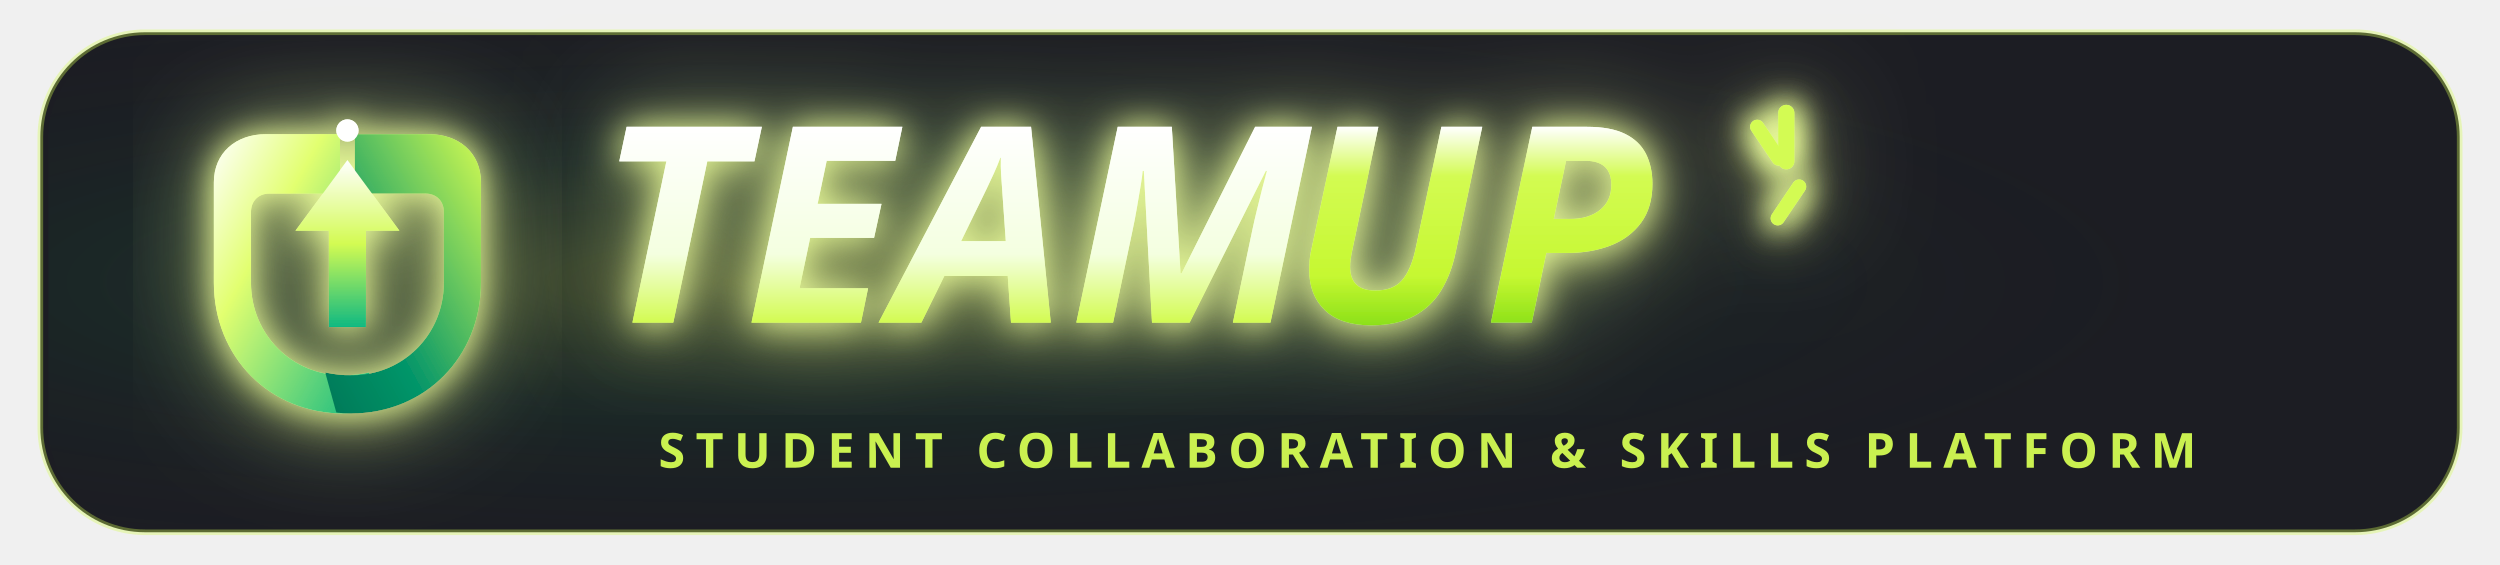
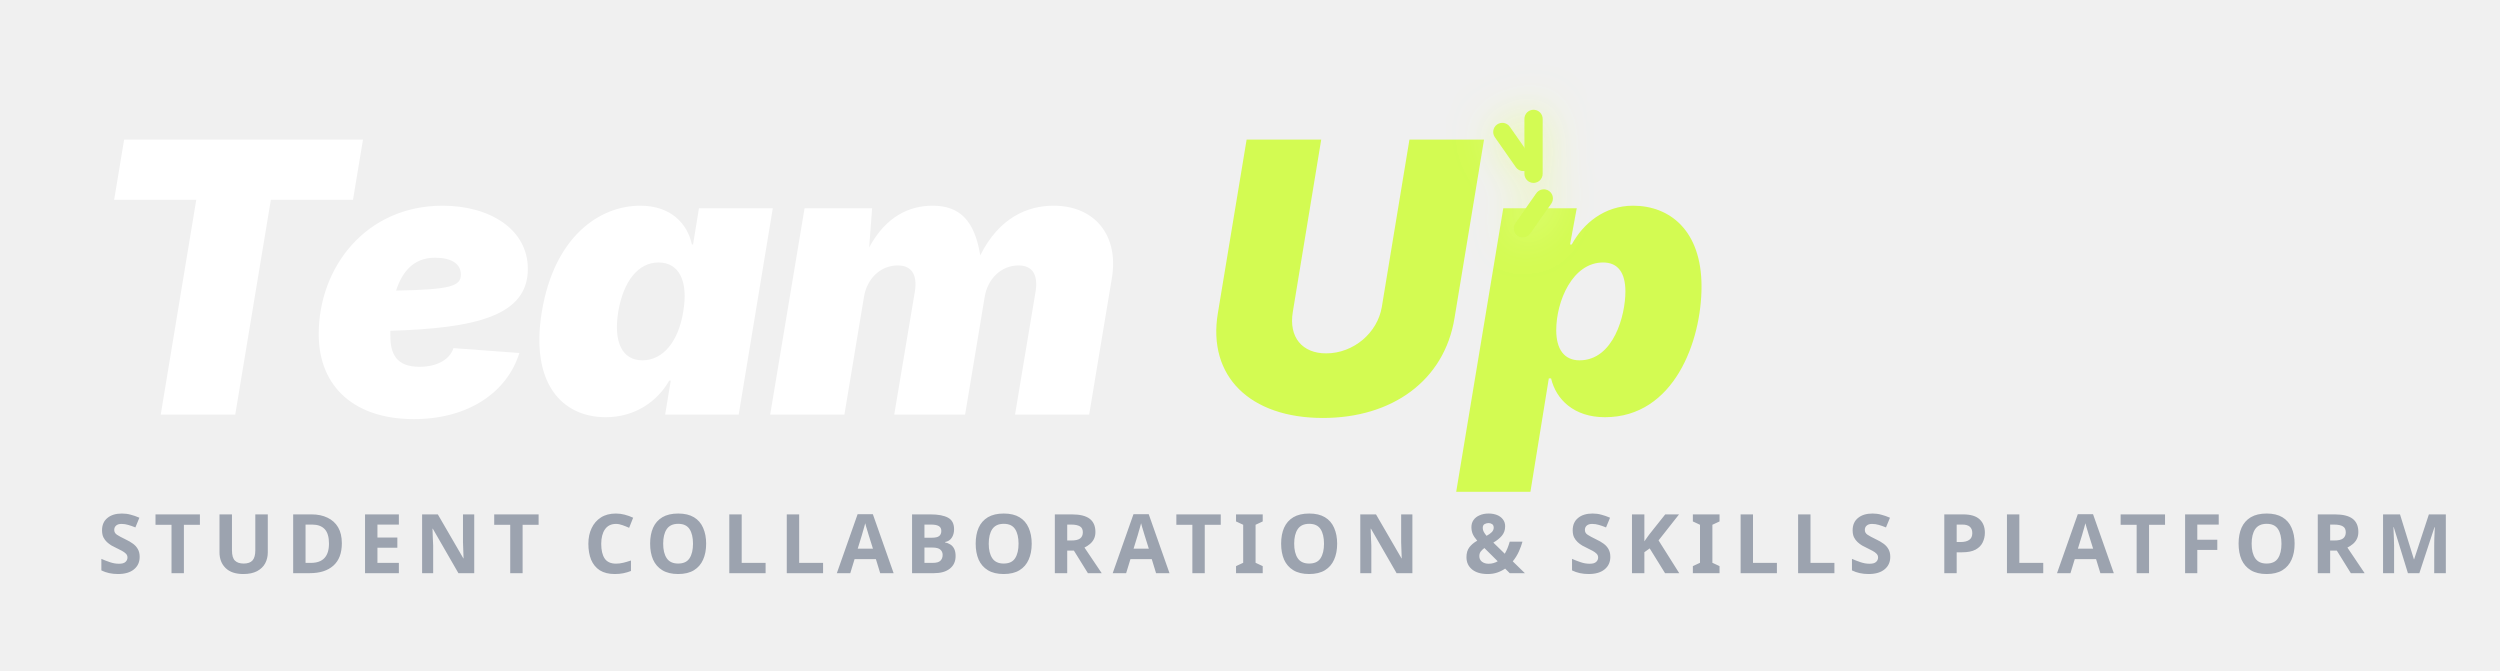
- <svg xmlns="http://www.w3.org/2000/svg" viewBox="0 0 620 140" width="620" height="140" fill="none">
+ <svg xmlns="http://www.w3.org/2000/svg" viewBox="0 0 410 110" width="410" height="110" fill="none">
  <defs>
-     <filter id="neon-glow" x="-30%" y="-40%" width="160%" height="180%">
-       <feGaussianBlur in="SourceGraphic" stdDeviation="14" result="blurWide" />
-       <feColorMatrix type="matrix" values="         0 0 0 0 0.827         0 0 0 0 0.984         0 0 0 0 0.322         0 0 0 0.7 0" in="blurWide" result="glowWide" />
-       <feGaussianBlur in="SourceGraphic" stdDeviation="4.5" result="blurCore" />
-       <feColorMatrix type="matrix" values="         0 0 0 0 0.827         0 0 0 0 0.984         0 0 0 0 0.322         0 0 0 1 0" in="blurCore" result="glowCore" />
-       <feDropShadow dx="0" dy="4" stdDeviation="6" flood-color="#000000" flood-opacity="0.8" result="shadow" />
+     <filter id="lime-glow" x="-20%" y="-30%" width="140%" height="160%">
+       <feGaussianBlur stdDeviation="6" result="blur" />
+       <feColorMatrix type="matrix" values="         0 0 0 0 0.827         0 0 0 0 0.984         0 0 0 0 0.322         0 0 0 0.7 0" in="blur" result="glow" />
      <feMerge>
-         <feMergeNode in="shadow" />
-         <feMergeNode in="glowWide" />
-         <feMergeNode in="glowCore" />
+         <feMergeNode in="glow" />
        <feMergeNode in="SourceGraphic" />
      </feMerge>
    </filter>
-     <filter id="ray-glow" x="-50%" y="-50%" width="200%" height="200%">
-       <feGaussianBlur in="SourceGraphic" stdDeviation="3.5" result="blurRay" />
-       <feColorMatrix type="matrix" values="         0 0 0 0 0.827         0 0 0 0 0.984         0 0 0 0 0.322         0 0 0 1 0" in="blurRay" result="glowRay" />
+     <filter id="ray-glow" x="-40%" y="-40%" width="180%" height="180%">
+       <feGaussianBlur stdDeviation="3.5" result="blurRay" />
+       <feColorMatrix type="matrix" values="         0 0 0 0 0.827         0 0 0 0 0.984         0 0 0 0 0.322         0 0 0 0.9 0" in="blurRay" result="glowRay" />
      <feMerge>
        <feMergeNode in="glowRay" />
        <feMergeNode in="SourceGraphic" />
      </feMerge>
    </filter>
-     <linearGradient id="emblem-wing-left" x1="0" y1="0" x2="1" y2="1">
-       <stop offset="0%" stop-color="#ffffff" />
-       <stop offset="35%" stop-color="#e2ff70" />
-       <stop offset="100%" stop-color="#10b981" />
-     </linearGradient>
-     <linearGradient id="emblem-wing-right" x1="1" y1="0" x2="0" y2="1">
-       <stop offset="0%" stop-color="#d3fb52" />
-       <stop offset="65%" stop-color="#059669" />
-       <stop offset="100%" stop-color="#047857" />
-     </linearGradient>
-     <linearGradient id="emblem-arrow" x1="0" y1="1" x2="0" y2="0">
-       <stop offset="0%" stop-color="#10b981" />
-       <stop offset="50%" stop-color="#d3fb52" />
-       <stop offset="100%" stop-color="#ffffff" />
-     </linearGradient>
-     <linearGradient id="team-text-grad" x1="0%" y1="0%" x2="0%" y2="100%">
-       <stop offset="0%" stop-color="#ffffff" />
-       <stop offset="65%" stop-color="#f4ffe0" />
-       <stop offset="100%" stop-color="#d3fb52" />
-     </linearGradient>
-     <linearGradient id="up-text-grad" x1="0%" y1="0%" x2="0%" y2="100%">
-       <stop offset="0%" stop-color="#ffffff" />
-       <stop offset="25%" stop-color="#d3fb52" />
-       <stop offset="75%" stop-color="#c6f831" />
-       <stop offset="100%" stop-color="#8ce019" />
-     </linearGradient>
-     <linearGradient id="divider-grad" x1="0%" y1="0%" x2="100%" y2="0%">
-       <stop offset="0%" stop-color="#d3fb52" stop-opacity="0.05" />
-       <stop offset="35%" stop-color="#d3fb52" stop-opacity="0.8" />
-       <stop offset="100%" stop-color="#d3fb52" stop-opacity="0.05" />
-     </linearGradient>
-     <radialGradient id="card-flare" cx="30%" cy="50%" r="60%">
-       <stop offset="0%" stop-color="#d3fb52" stop-opacity="0.22" />
-       <stop offset="45%" stop-color="#15733f" stop-opacity="0.12" />
-       <stop offset="100%" stop-color="#14151c" stop-opacity="0" />
-     </radialGradient>
  </defs>
-   <g transform="translate(10, 8)">
-     <rect x="0" y="0" width="600" height="124" rx="26" fill="#14151c" fill-opacity="0.96" stroke="#d3fb52" stroke-opacity="0.35" stroke-width="1.4" />
-     <rect x="2" y="2" width="596" height="120" rx="24" fill="url(#card-flare)" />
-     <g transform="translate(32, 17) scale(0.92)" filter="url(#neon-glow)">
-       <path d="M12 22 C12 14 18 9 26 9 L46 9 L46 25 L27 25 C24 25 22 27 22 30 L22 49 C22 63 33 74 47 74 C49 74 52 73.7 54 73.2 L51 84 C50 84.2 48 84.3 47 84.3 C27 84.3 12 69 12 49 Z" fill="url(#emblem-wing-left)" />
-       <path d="M84 22 C84 14 78 9 70 9 L50 9 L50 25 L69 25 C72 25 74 27 74 30 L74 49 C74 63 63 74 49 74 C47 74 44 73.7 42 73.2 L45 84 C46 84.2 48 84.3 49 84.3 C69 84.3 84 69 84 49 Z" fill="url(#emblem-wing-right)" />
-       <path d="M48 16 L62 35 L53 35 L53 61 L43 61 L43 35 L34 35 Z" fill="url(#emblem-arrow)" />
-       <circle cx="48" cy="8" r="3" fill="#ffffff" />
-     </g>
-     <g filter="url(#neon-glow)" transform="translate(138, 0)">
-       <text x="0" y="72" font-family="'Barlow Condensed', 'Antonio', 'Impact', 'Arial Black', sans-serif" font-weight="900" font-style="italic" font-size="68" letter-spacing="0.5" fill="url(#team-text-grad)">
-         TEAM
-       </text>
-       <text x="172" y="72" font-family="'Barlow Condensed', 'Antonio', 'Impact', 'Arial Black', sans-serif" font-weight="900" font-style="italic" font-size="68" letter-spacing="1" fill="url(#up-text-grad)">
-         UP
-       </text>
-       <g transform="translate(282, 18)" filter="url(#ray-glow)">
-         <rect x="0" y="6" width="3.5" height="13" rx="1.75" fill="#d3fb52" transform="rotate(-34)" />
-         <rect x="11" y="0" width="4" height="16" rx="2" fill="#d3fb52" />
-         <rect x="23" y="6" width="3.5" height="13" rx="1.75" fill="#d3fb52" transform="rotate(34)" />
-       </g>
-     </g>
-     <line x1="138" y1="88" x2="550" y2="88" stroke="url(#divider-grad)" stroke-width="1.5" />
-     <text x="344" y="108" text-anchor="middle" font-family="'DM Sans', 'Plus Jakarta Sans', sans-serif" font-weight="700" font-size="12" fill="#d3fb52" letter-spacing="2.6" opacity="0.95">
-       STUDENT COLLABORATION &amp; SKILLS PLATFORM
-     </text>
+   <text x="14" y="68" font-family="'Barlow Condensed', 'Plus Jakarta Sans', -apple-system, sans-serif" font-weight="900" font-style="italic" font-size="62" letter-spacing="-1">
+     <tspan fill="#ffffff">Team</tspan>
+     <tspan fill="#d3fb52" filter="url(#lime-glow)">Up</tspan>
+   </text>
+   <g transform="translate(242, 18)" filter="url(#ray-glow)">
+     <rect x="0" y="4" width="3" height="9" rx="1.5" fill="#d3fb52" transform="rotate(-35)" />
+     <rect x="8" y="0" width="3" height="12" rx="1.5" fill="#d3fb52" />
+     <rect x="16" y="4" width="3" height="9" rx="1.5" fill="#d3fb52" transform="rotate(35)" />
  </g>
+   <text x="16" y="94" font-family="'DM Sans', 'Plus Jakarta Sans', sans-serif" font-weight="600" font-size="13.5" fill="#9ca3af" letter-spacing="1.8">
+     STUDENT COLLABORATION &amp; SKILLS PLATFORM
+   </text>
</svg>
